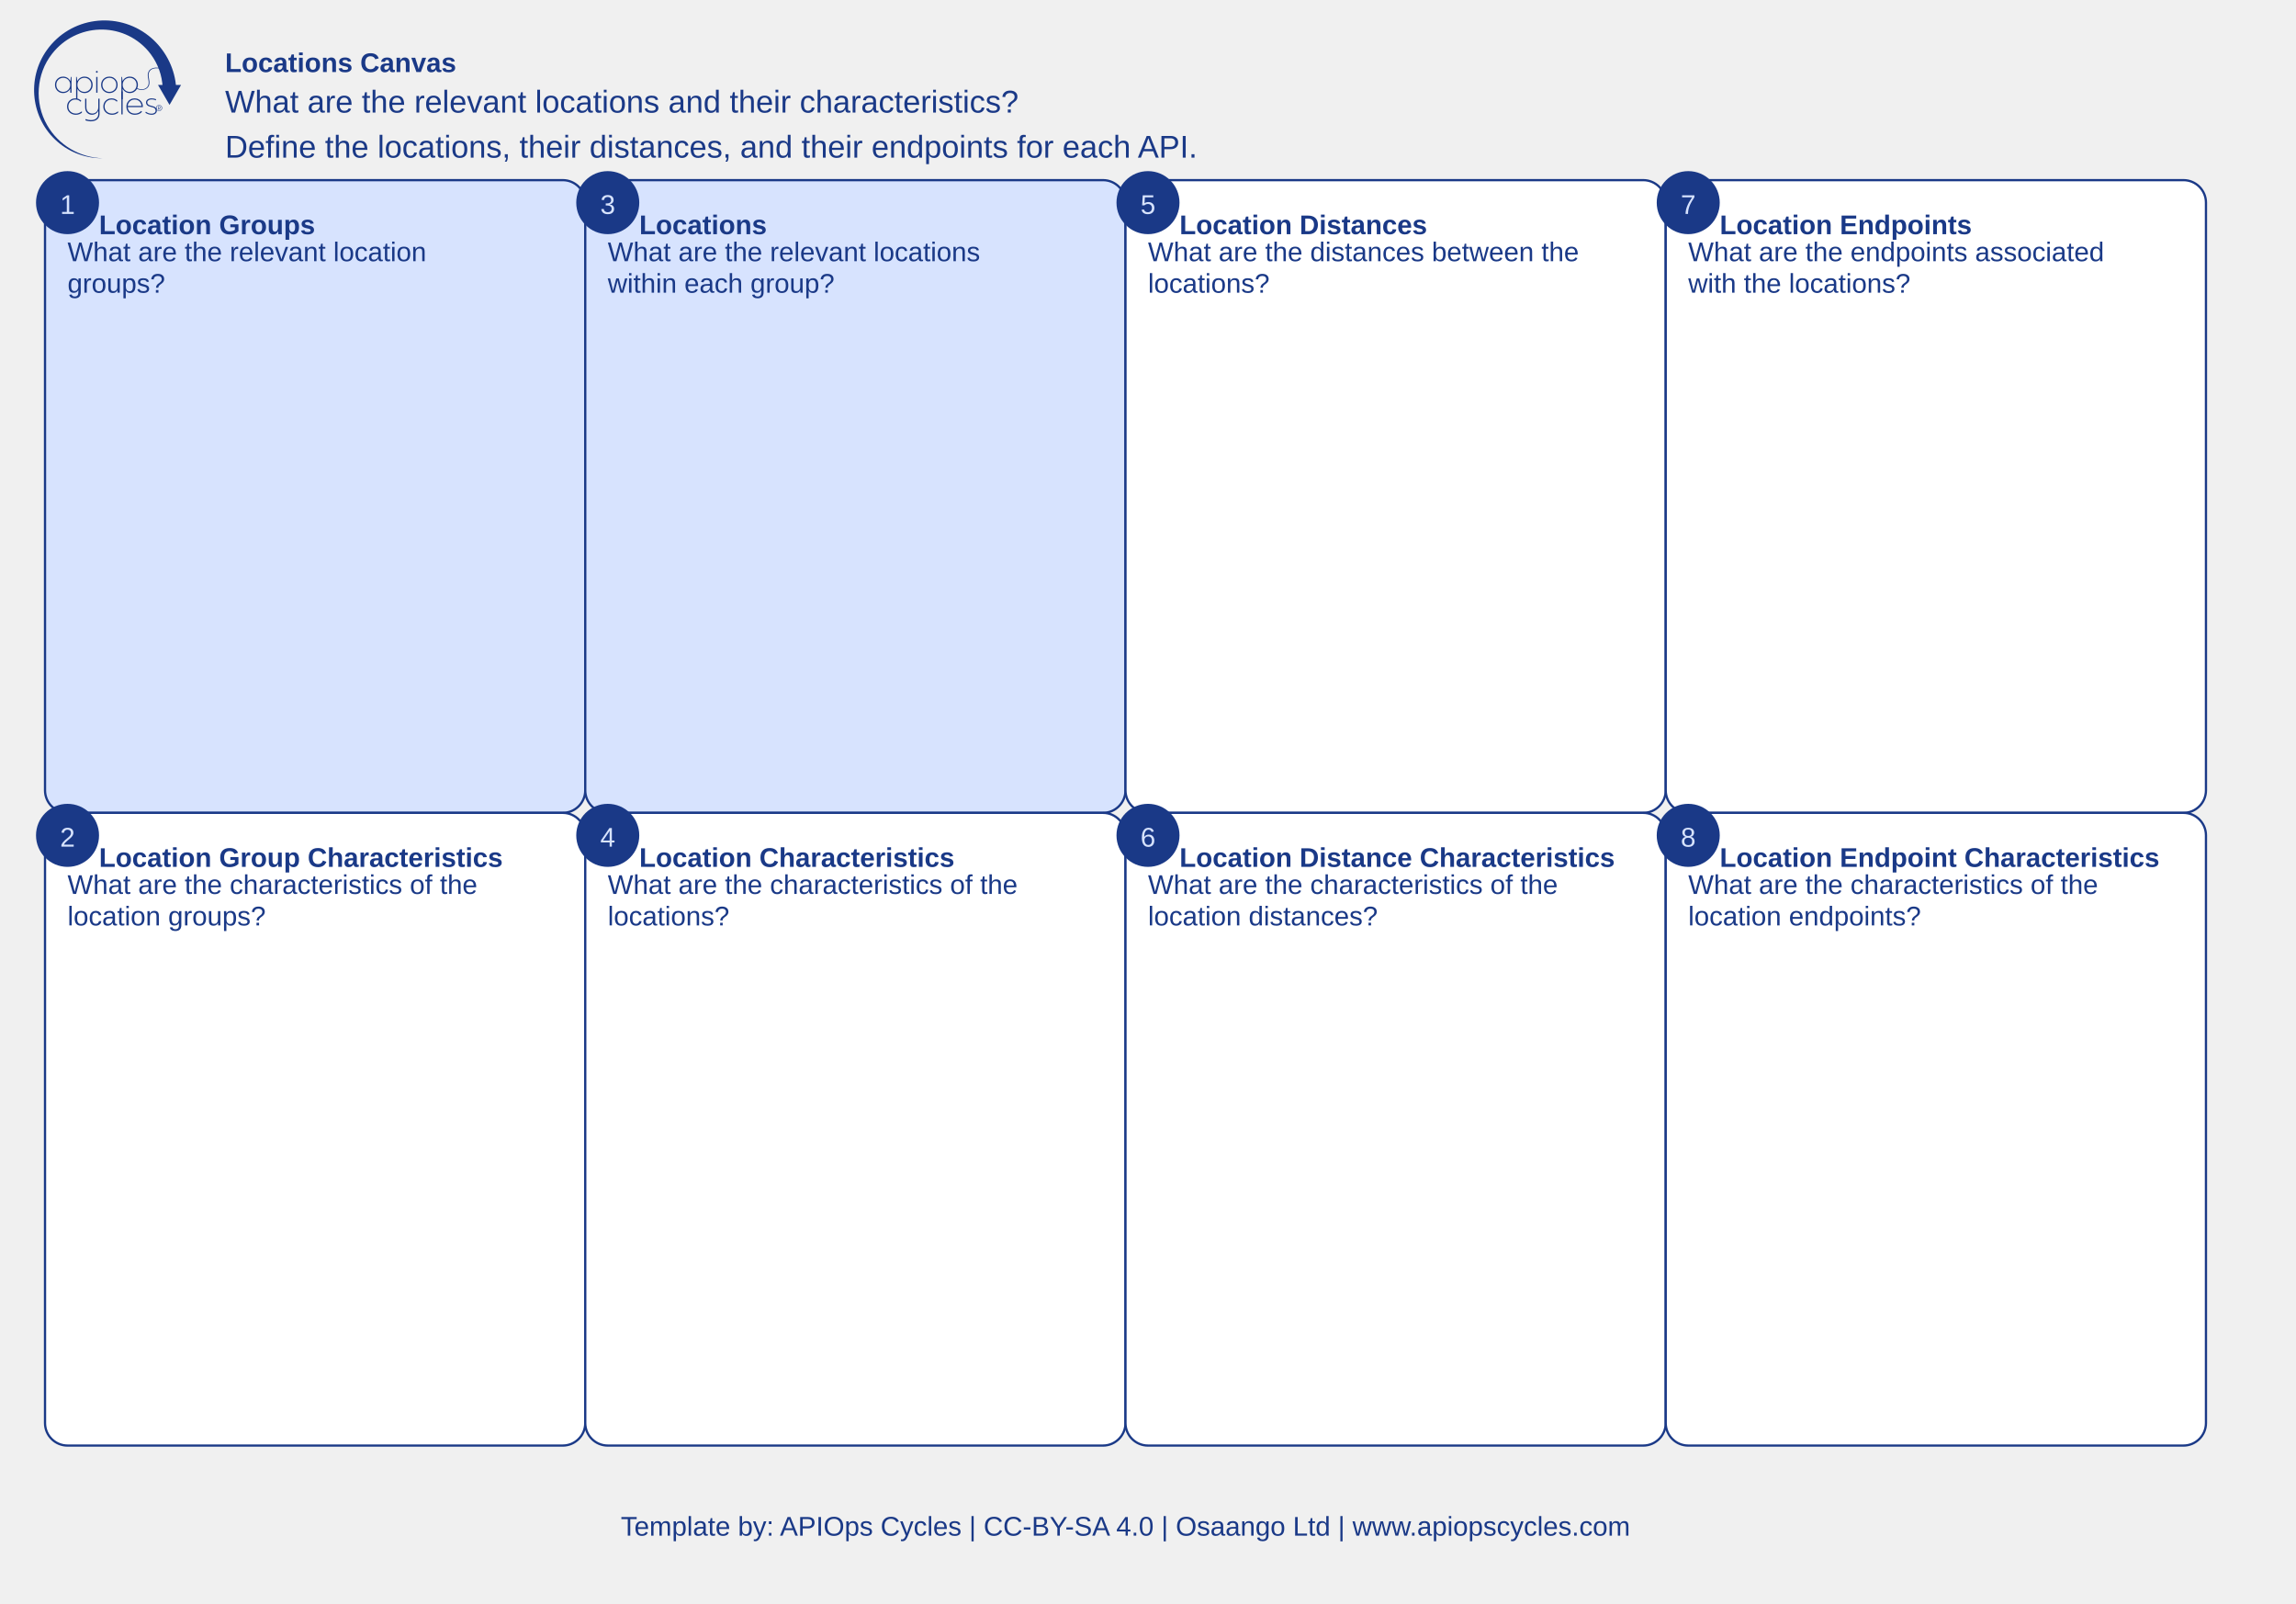
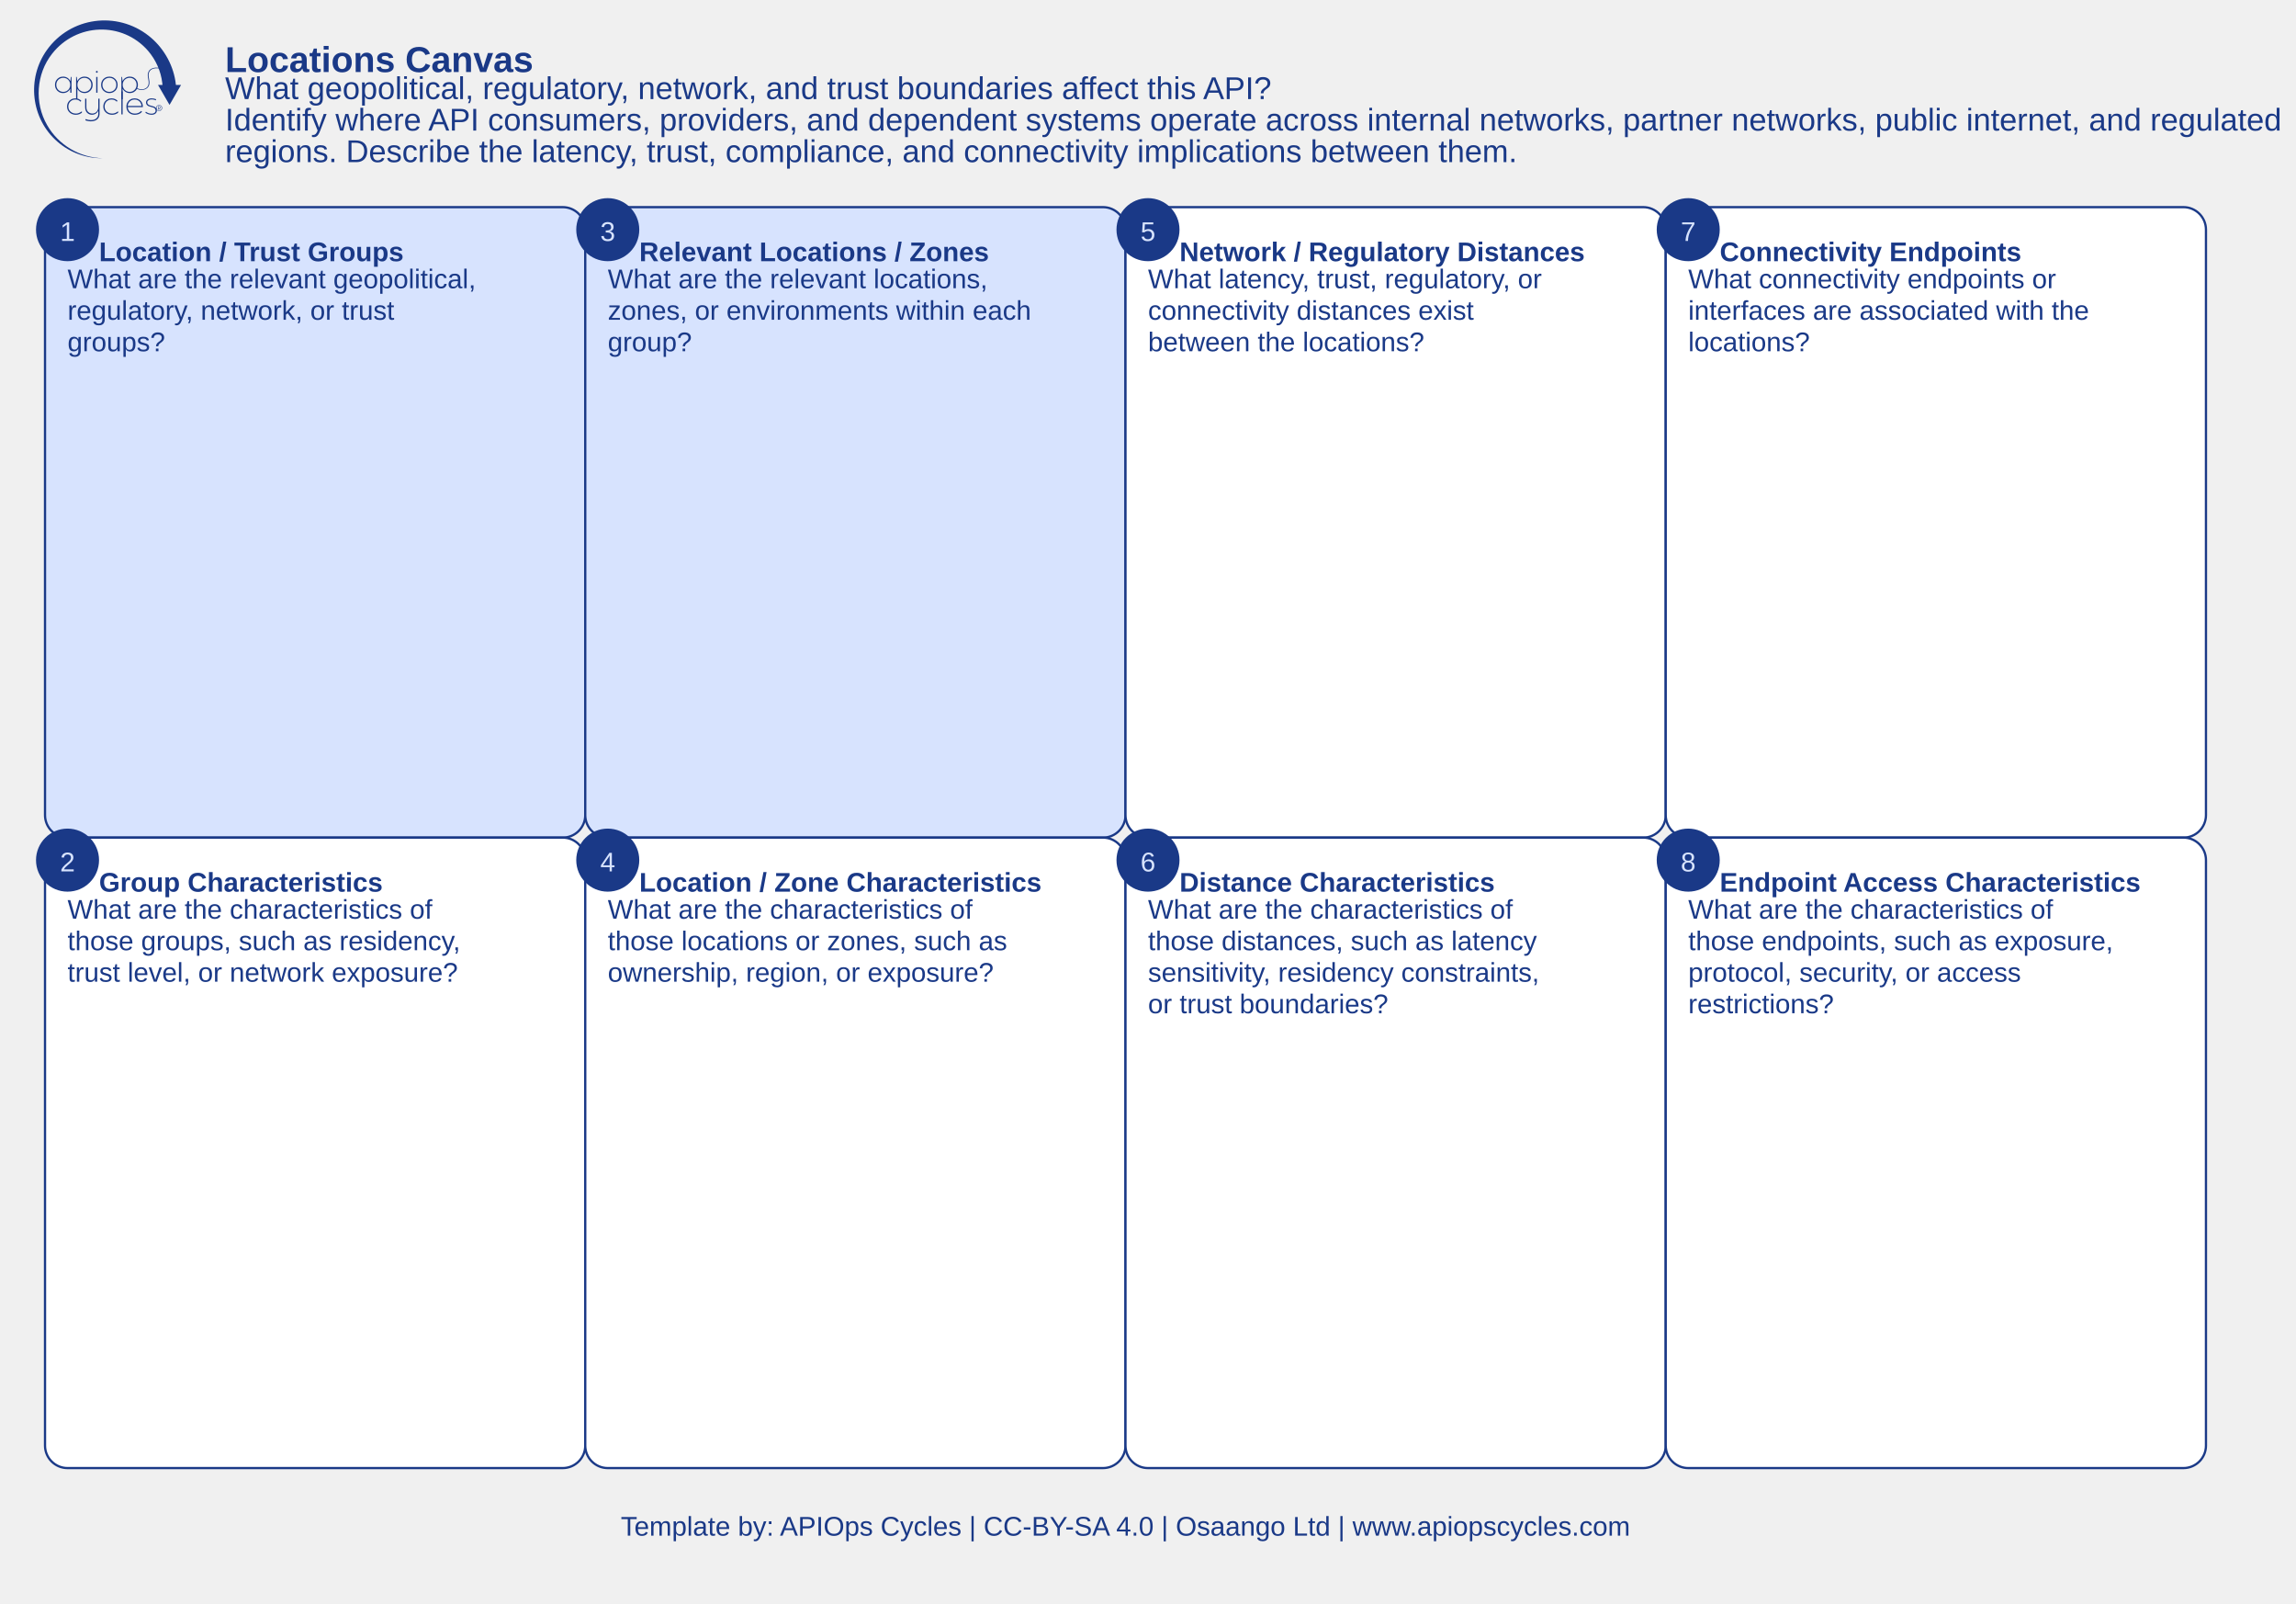
- <svg xmlns="http://www.w3.org/2000/svg" width="1020" height="712" font-family="Arial, sans-serif" font-size="12" style="background-color: #f5f5ff">
+ <svg xmlns="http://www.w3.org/2000/svg" width="1020" height="712" font-family="Arial, sans-serif" font-size="12" style="background-color: #f8fafc">
  <defs>
    <filter id="shadow">
      <feDropShadow dx="3" dy="3" stdDeviation="2" flood-color="rgba(0, 0, 0, 0.2)" />
    </filter>
  </defs>
  <g transform="translate(10, 5) scale(0.1,0.1)">
    <svg width="756" zoomAndPan="magnify" viewBox="0 0 567 567" height="756" preserveAspectRatio="xMidYMid meet" version="1.0" id="svg47">
      <defs id="defs5">
        <g id="g1" />
        <clipPath id="ecfbc6fc50">
          <path d="M 0.5 0 L 566.5 0 L 566.5 566 L 0.5 566 Z M 0.5 0 " clip-rule="nonzero" id="path1" />
        </clipPath>
        <clipPath id="4ee1efe14e">
          <path d="M 38 30 L 528.191 30 L 528.191 490 L 38 490 Z M 38 30 " clip-rule="nonzero" id="path2" />
        </clipPath>
        <clipPath id="631ef147b9">
          <path d="M 380 187 L 464 187 L 464 283 L 380 283 Z M 380 187 " clip-rule="nonzero" id="path3" />
        </clipPath>
        <clipPath id="dc9e064c61">
          <path d="M 463.609 187.988 L 458.23 287.418 L 379.734 283.168 L 385.113 183.742 Z M 463.609 187.988 " clip-rule="nonzero" id="path4" />
        </clipPath>
        <clipPath id="06f743e2a4">
          <path d="M 379.477 282.957 L 384.855 183.527 L 463.352 187.773 L 457.973 287.203 Z M 379.477 282.957 " clip-rule="nonzero" id="path5" />
        </clipPath>
      </defs>
      <g clip-path="url(#4ee1efe14e)" id="g8" style="fill:#1a3987;fill-opacity:1">
        <path fill="#ffffff" d="M 116.617 434.637 C 158.09 470.828 212.988 490.789 267.996 489.473 C 191.457 488.059 119.762 445.711 81.969 379.109 C 39.125 305.152 45.559 208.793 98.371 141.828 C 178.516 39.051 332.074 32.734 418.133 131.543 C 443.988 161.492 460.848 199.008 465.605 238.27 C 465.902 240.664 466.145 243.062 466.34 245.465 L 451.488 245.465 L 489.855 311.918 L 528.223 245.465 L 511.156 245.465 C 510.668 240.906 510.059 236.363 509.301 231.844 C 499.641 173.074 467.293 118.582 420.492 81.809 C 314.559 -1.688 159.801 18.852 81.219 129.086 C 13.043 224.371 27.914 357.969 116.617 434.637 " fill-opacity="1" fill-rule="nonzero" id="path8" style="fill:#1a3987;fill-opacity:1" />
      </g>
      <g fill="#ffffff" fill-opacity="1" id="g11" style="fill:#1a3987;fill-opacity:1">
        <g transform="translate(143.5886, 343.5815)" id="g10" style="fill:#1a3987;fill-opacity:1">
          <g id="g9" style="fill:#1a3987;fill-opacity:1">
            <path d="M 34.234 1.172 C 28.742 1.172 23.773 0.016 19.328 -2.297 C 14.879 -4.617 11.363 -7.844 8.781 -11.969 C 6.195 -16.094 4.906 -20.832 4.906 -26.188 C 4.906 -31.551 6.129 -36.273 8.578 -40.359 C 11.035 -44.453 14.32 -47.66 18.438 -49.984 C 22.562 -52.305 27.176 -53.469 32.281 -53.469 C 36.207 -53.469 39.938 -52.781 43.469 -51.406 C 47 -50.031 49.973 -47.938 52.391 -45.125 L 49.547 -42.391 C 47.516 -44.672 45.039 -46.43 42.125 -47.672 C 39.219 -48.922 35.938 -49.547 32.281 -49.547 C 28.031 -49.547 24.141 -48.562 20.609 -46.594 C 17.078 -44.633 14.281 -41.906 12.219 -38.406 C 10.156 -34.906 9.125 -30.832 9.125 -26.188 C 9.125 -21.613 10.234 -17.562 12.453 -14.031 C 14.68 -10.5 17.691 -7.734 21.484 -5.734 C 25.273 -3.742 29.523 -2.75 34.234 -2.75 C 38.098 -2.75 41.629 -3.453 44.828 -4.859 C 48.035 -6.266 51.176 -8.113 54.25 -10.406 L 54.25 -5.594 C 51.438 -3.438 48.363 -1.77 45.031 -0.594 C 41.695 0.582 38.098 1.172 34.234 1.172 Z M 34.234 1.172 " id="path9" style="fill:#1a3987;fill-opacity:1" />
          </g>
        </g>
      </g>
      <g fill="#ffffff" fill-opacity="1" id="g14" style="fill:#1a3987;fill-opacity:1">
        <g transform="translate(200.9774, 343.5815)" id="g13" style="fill:#1a3987;fill-opacity:1">
          <g id="g12" style="fill:#1a3987;fill-opacity:1">
            <path d="M 26.688 23.156 C 24.988 23.156 23.039 22.988 20.844 22.656 C 18.656 22.332 16.461 21.91 14.266 21.391 C 12.078 20.867 10.102 20.312 8.344 19.719 L 9.422 15.594 C 11.973 16.582 14.848 17.398 18.047 18.047 C 21.254 18.703 24.164 19.031 26.781 19.031 C 31.289 19.031 35.41 18.312 39.141 16.875 C 42.867 15.438 45.859 13.113 48.109 9.906 C 50.367 6.707 51.5 2.52 51.5 -2.656 L 51.5 -11.281 L 51.016 -11.281 C 49.055 -7.488 46.273 -4.461 42.672 -2.203 C 39.078 0.047 35.086 1.172 30.703 1.172 C 26.191 1.172 22.203 0.16 18.734 -1.859 C 15.273 -3.891 12.562 -6.77 10.594 -10.5 C 8.633 -14.227 7.656 -18.645 7.656 -23.75 L 7.656 -52.391 L 11.875 -52.391 L 11.875 -23.844 C 11.875 -19.52 12.723 -15.789 14.422 -12.656 C 16.117 -9.52 18.473 -7.098 21.484 -5.391 C 24.492 -3.691 27.895 -2.844 31.688 -2.844 C 35.352 -2.844 38.688 -3.738 41.688 -5.531 C 44.695 -7.332 47.082 -9.801 48.844 -12.938 C 50.613 -16.082 51.5 -19.719 51.5 -23.844 L 51.5 -52.391 L 55.719 -52.391 L 55.719 -2.656 C 55.719 3.301 54.395 8.191 51.75 12.016 C 49.102 15.848 45.586 18.66 41.203 20.453 C 36.816 22.254 31.977 23.156 26.688 23.156 Z M 26.688 23.156 " id="path11" style="fill:#1a3987;fill-opacity:1" />
          </g>
        </g>
      </g>
      <g fill="#ffffff" fill-opacity="1" id="g17" style="fill:#1a3987;fill-opacity:1">
        <g transform="translate(264.3502, 343.5815)" id="g16" style="fill:#1a3987;fill-opacity:1">
          <g id="g15" style="fill:#1a3987;fill-opacity:1">
            <path d="M 34.234 1.172 C 28.742 1.172 23.773 0.016 19.328 -2.297 C 14.879 -4.617 11.363 -7.844 8.781 -11.969 C 6.195 -16.094 4.906 -20.832 4.906 -26.188 C 4.906 -31.551 6.129 -36.273 8.578 -40.359 C 11.035 -44.453 14.32 -47.66 18.438 -49.984 C 22.562 -52.305 27.176 -53.469 32.281 -53.469 C 36.207 -53.469 39.938 -52.781 43.469 -51.406 C 47 -50.031 49.973 -47.938 52.391 -45.125 L 49.547 -42.391 C 47.516 -44.672 45.039 -46.43 42.125 -47.672 C 39.219 -48.922 35.938 -49.547 32.281 -49.547 C 28.031 -49.547 24.141 -48.562 20.609 -46.594 C 17.078 -44.633 14.281 -41.906 12.219 -38.406 C 10.156 -34.906 9.125 -30.832 9.125 -26.188 C 9.125 -21.613 10.234 -17.562 12.453 -14.031 C 14.68 -10.5 17.691 -7.734 21.484 -5.734 C 25.273 -3.742 29.523 -2.75 34.234 -2.75 C 38.098 -2.75 41.629 -3.453 44.828 -4.859 C 48.035 -6.266 51.176 -8.113 54.25 -10.406 L 54.25 -5.594 C 51.438 -3.438 48.363 -1.77 45.031 -0.594 C 41.695 0.582 38.098 1.172 34.234 1.172 Z M 34.234 1.172 " id="path14" style="fill:#1a3987;fill-opacity:1" />
          </g>
        </g>
      </g>
      <g fill="#ffffff" fill-opacity="1" id="g20" style="fill:#1a3987;fill-opacity:1">
        <g transform="translate(321.739, 343.5815)" id="g19" style="fill:#1a3987;fill-opacity:1">
          <g id="g18" style="fill:#1a3987;fill-opacity:1">
            <path d="M 7.656 0 L 7.656 -76.422 L 11.875 -76.422 L 11.875 0 Z M 7.656 0 " id="path17" style="fill:#1a3987;fill-opacity:1" />
          </g>
        </g>
      </g>
      <g fill="#ffffff" fill-opacity="1" id="g23" style="fill:#1a3987;fill-opacity:1">
        <g transform="translate(341.261, 343.5815)" id="g22" style="fill:#1a3987;fill-opacity:1">
          <g id="g21" style="fill:#1a3987;fill-opacity:1">
            <path d="M 33.266 1.172 C 27.566 1.172 22.594 0.016 18.344 -2.297 C 14.094 -4.617 10.789 -7.844 8.438 -11.969 C 6.082 -16.094 4.906 -20.832 4.906 -26.188 C 4.906 -31.551 6.129 -36.273 8.578 -40.359 C 11.035 -44.453 14.32 -47.66 18.438 -49.984 C 22.562 -52.305 27.176 -53.469 32.281 -53.469 C 37.383 -53.469 42.008 -52.305 46.156 -49.984 C 50.312 -47.66 53.598 -44.453 56.016 -40.359 C 58.441 -36.273 59.656 -31.551 59.656 -26.188 L 59.656 -24.328 L 9.219 -24.328 C 9.477 -20.078 10.641 -16.316 12.703 -13.047 C 14.766 -9.773 17.547 -7.238 21.047 -5.438 C 24.547 -3.645 28.617 -2.75 33.266 -2.75 C 37.316 -2.75 41.172 -3.5 44.828 -5 C 48.492 -6.508 51.602 -8.766 54.156 -11.766 L 56.906 -8.531 C 53.895 -5.133 50.328 -2.664 46.203 -1.125 C 42.086 0.406 37.773 1.172 33.266 1.172 Z M 9.219 -28.156 L 55.328 -28.156 C 55.066 -32.406 53.875 -36.133 51.75 -39.344 C 49.625 -42.551 46.875 -45.051 43.5 -46.844 C 40.133 -48.645 36.395 -49.547 32.281 -49.547 C 28.219 -49.547 24.504 -48.645 21.141 -46.844 C 17.773 -45.051 15.031 -42.551 12.906 -39.344 C 10.781 -36.133 9.551 -32.406 9.219 -28.156 Z M 9.219 -28.156 " id="path20" style="fill:#1a3987;fill-opacity:1" />
          </g>
        </g>
      </g>
      <g fill="#ffffff" fill-opacity="1" id="g26" style="fill:#1a3987;fill-opacity:1">
        <g transform="translate(405.8111, 343.5815)" id="g25" style="fill:#1a3987;fill-opacity:1">
          <g id="g24" style="fill:#1a3987;fill-opacity:1">
            <path d="M 24.328 1.172 C 20.211 1.172 16.367 0.52 12.797 -0.781 C 9.234 -2.094 6.145 -3.695 3.531 -5.594 L 5.203 -9.031 C 7.492 -7.195 10.27 -5.641 13.531 -4.359 C 16.801 -3.086 20.336 -2.453 24.141 -2.453 C 28.316 -2.453 31.613 -3.383 34.031 -5.25 C 36.457 -7.113 37.672 -9.516 37.672 -12.453 C 37.672 -15.535 36.656 -18.07 34.625 -20.062 C 32.602 -22.062 28.711 -23.648 22.953 -24.828 C 16.68 -26.129 12.234 -28.07 9.609 -30.656 C 6.992 -33.238 5.688 -36.426 5.688 -40.219 C 5.688 -42.645 6.453 -44.852 7.984 -46.844 C 9.523 -48.844 11.672 -50.445 14.422 -51.656 C 17.172 -52.863 20.375 -53.469 24.031 -53.469 C 27.102 -53.469 29.832 -53.207 32.219 -52.688 C 34.613 -52.164 36.859 -51.508 38.953 -50.719 L 38.953 -46.797 C 36.984 -47.648 34.77 -48.367 32.312 -48.953 C 29.863 -49.547 27.07 -49.844 23.938 -49.844 C 19.75 -49.844 16.363 -48.895 13.781 -47 C 11.195 -45.102 9.906 -42.844 9.906 -40.219 C 9.906 -38.457 10.312 -36.836 11.125 -35.359 C 11.945 -33.891 13.406 -32.582 15.5 -31.438 C 17.594 -30.301 20.602 -29.305 24.531 -28.453 C 30.938 -27.078 35.43 -25.098 38.016 -22.516 C 40.598 -19.93 41.891 -16.613 41.891 -12.562 C 41.891 -8.633 40.301 -5.363 37.125 -2.75 C 33.957 -0.133 29.691 1.172 24.328 1.172 Z M 24.328 1.172 " id="path23" style="fill:#1a3987;fill-opacity:1" />
          </g>
        </g>
      </g>
      <g fill="#ffffff" fill-opacity="1" id="g29" style="fill:#1a3987;fill-opacity:1">
        <g transform="translate(103.1736,271.3029)" id="g28" style="fill:#1a3987;fill-opacity:1">
          <g id="g27" style="fill:#1a3987;fill-opacity:1">
            <path d="m 31.969,1.188 c -4.98,0 -9.508,-1.164 -13.578,-3.484 -4.062,-2.332 -7.293,-5.566 -9.688,-9.703 -2.398,-4.133 -3.594,-8.891 -3.594,-14.266 0,-5.375 1.195,-10.109 3.594,-14.203 2.395,-4.102 5.625,-7.316 9.688,-9.641 4.07,-2.332 8.598,-3.5 13.578,-3.5 5.188,0 9.875,1.262 14.062,3.781 4.195,2.523 7.414,5.98 9.656,10.375 h 0.578 L 57.844,-52.531 h 2.266 V 0 H 55.875 V -12.297 H 55.281 C 52.988,-8.098 49.789,-4.801 45.688,-2.406 41.594,-0.008 37.02,1.188 31.969,1.188 Z M 32.562,-2.75 c 4.332,0 8.25,-1 11.75,-3 3.508,-2 6.297,-4.77 8.359,-8.312 2.07,-3.539 3.109,-7.609 3.109,-12.203 0,-4.656 -1.039,-8.738 -3.109,-12.25 -2.062,-3.508 -4.852,-6.242 -8.359,-8.203 -3.5,-1.969 -7.418,-2.953 -11.75,-2.953 -4.262,0 -8.148,0.984 -11.656,2.953 -3.512,1.961 -6.32,4.695 -8.422,8.203 -2.094,3.512 -3.141,7.594 -3.141,12.25 0,4.594 1.031,8.664 3.094,12.203 2.07,3.543 4.879,6.312 8.422,8.312 3.539,2 7.441,3 11.703,3 z m 0,0" id="path26" style="fill:#1a3987;fill-opacity:1" />
          </g>
        </g>
      </g>
      <g fill="#ffffff" fill-opacity="1" id="g32" style="fill:#1a3987;fill-opacity:1">
        <g transform="translate(170.9521,271.3029)" id="g31" style="fill:#1a3987;fill-opacity:1">
          <g id="g30" style="fill:#1a3987;fill-opacity:1">
            <path d="M 7.672,21.734 V -52.531 H 9.938 l 1.578,13.078 H 12 c 2.289,-4.395 5.535,-7.852 9.734,-10.375 4.195,-2.52 8.891,-3.781 14.078,-3.781 4.977,0 9.5,1.168 13.562,3.5 4.07,2.324 7.305,5.539 9.703,9.641 2.395,4.094 3.594,8.828 3.594,14.203 0,5.375 -1.199,10.133 -3.594,14.266 C 56.68,-7.863 53.445,-4.629 49.375,-2.297 45.312,0.023 40.789,1.188 35.812,1.188 30.82,1.188 26.258,-0.008 22.125,-2.406 18,-4.801 14.789,-8.066 12.5,-12.203 h -0.594 v 33.938 z M 35.219,-2.75 c 4.258,0 8.145,-1 11.656,-3 3.508,-2 6.297,-4.77 8.359,-8.312 2.07,-3.539 3.109,-7.609 3.109,-12.203 0,-4.656 -1.039,-8.738 -3.109,-12.25 -2.062,-3.508 -4.852,-6.242 -8.359,-8.203 -3.512,-1.969 -7.398,-2.953 -11.656,-2.953 -4.262,0 -8.164,0.984 -11.703,2.953 -3.543,1.961 -6.352,4.695 -8.422,8.203 -2.062,3.512 -3.094,7.594 -3.094,12.25 0,4.594 1.031,8.664 3.094,12.203 2.07,3.543 4.879,6.312 8.422,8.312 3.539,2 7.441,3 11.703,3 z m 0,0" id="path29" style="fill:#1a3987;fill-opacity:1" />
          </g>
        </g>
      </g>
      <g fill="#ffffff" fill-opacity="1" id="g35" style="fill:#1a3987;fill-opacity:1">
        <g transform="translate(238.2387, 271.3029)" id="g34" style="fill:#1a3987;fill-opacity:1">
          <g id="g33" style="fill:#1a3987;fill-opacity:1">
            <path d="M 9.438 -66.406 C 8.594 -66.406 7.859 -66.711 7.234 -67.328 C 6.609 -67.953 6.297 -68.691 6.297 -69.547 C 6.297 -70.398 6.609 -71.117 7.234 -71.703 C 7.859 -72.297 8.594 -72.594 9.438 -72.594 C 10.289 -72.594 11.016 -72.297 11.609 -71.703 C 12.203 -71.117 12.5 -70.398 12.5 -69.547 C 12.5 -68.691 12.203 -67.953 11.609 -67.328 C 11.016 -66.711 10.289 -66.406 9.438 -66.406 Z M 7.281 0 L 7.281 -52.531 L 11.609 -52.531 L 11.609 0 Z M 7.281 0 " id="path32" style="fill:#1a3987;fill-opacity:1" />
          </g>
        </g>
      </g>
      <g fill="#ffffff" fill-opacity="1" id="g38" style="fill:#1a3987;fill-opacity:1">
        <g transform="translate(257.0278,271.3029)" id="g37" style="fill:#1a3987;fill-opacity:1">
          <g id="g36" style="fill:#1a3987;fill-opacity:1">
            <path d="m 32.359,1.188 c -5.117,0 -9.742,-1.164 -13.875,-3.484 -4.125,-2.332 -7.418,-5.566 -9.875,-9.703 -2.461,-4.133 -3.688,-8.891 -3.688,-14.266 0,-5.375 1.227,-10.109 3.688,-14.203 2.457,-4.102 5.75,-7.316 9.875,-9.641 4.133,-2.332 8.758,-3.5 13.875,-3.5 5.113,0 9.738,1.168 13.875,3.5 4.133,2.324 7.43,5.539 9.891,9.641 2.457,4.094 3.688,8.828 3.688,14.203 0,5.375 -1.23,10.133 -3.688,14.266 -2.461,4.137 -5.758,7.371 -9.891,9.703 -4.137,2.32 -8.762,3.484 -13.875,3.484 z m 0,-3.938 c 4.332,0 8.254,-1 11.766,-3 3.508,-2 6.297,-4.77 8.359,-8.312 2.062,-3.539 3.094,-7.609 3.094,-12.203 0,-4.656 -1.031,-8.738 -3.094,-12.25 -2.062,-3.508 -4.852,-6.242 -8.359,-8.203 -3.512,-1.969 -7.434,-2.953 -11.766,-2.953 -4.262,0 -8.164,0.984 -11.703,2.953 -3.543,1.961 -6.344,4.695 -8.406,8.203 -2.062,3.512 -3.094,7.594 -3.094,12.25 0,4.594 1.031,8.664 3.094,12.203 2.062,3.543 4.863,6.312 8.406,8.312 3.539,2 7.441,3 11.703,3 z m 0,0" id="path35" style="fill:#1a3987;fill-opacity:1" />
          </g>
        </g>
      </g>
      <g fill="#ffffff" fill-opacity="1" id="g41" style="fill:#1a3987;fill-opacity:1">
        <g transform="translate(321.7568,271.3029)" id="g40" style="fill:#1a3987;fill-opacity:1">
          <g id="g39" style="fill:#1a3987;fill-opacity:1">
            <path d="M 7.672,21.734 V -52.531 H 9.938 l 1.578,13.078 H 12 c 2.289,-4.395 5.535,-7.852 9.734,-10.375 4.195,-2.52 8.891,-3.781 14.078,-3.781 4.977,0 9.5,1.168 13.562,3.5 4.07,2.324 7.305,5.539 9.703,9.641 2.395,4.094 3.594,8.828 3.594,14.203 0,5.375 -1.199,10.133 -3.594,14.266 C 56.68,-7.863 53.445,-4.629 49.375,-2.297 45.312,0.023 40.789,1.188 35.812,1.188 30.82,1.188 26.258,-0.008 22.125,-2.406 18,-4.801 14.789,-8.066 12.5,-12.203 h -0.594 v 33.938 z M 35.219,-2.75 c 4.258,0 8.145,-1 11.656,-3 3.508,-2 6.297,-4.77 8.359,-8.312 2.07,-3.539 3.109,-7.609 3.109,-12.203 0,-4.656 -1.039,-8.738 -3.109,-12.25 -2.062,-3.508 -4.852,-6.242 -8.359,-8.203 -3.512,-1.969 -7.398,-2.953 -11.656,-2.953 -4.262,0 -8.164,0.984 -11.703,2.953 -3.543,1.961 -6.352,4.695 -8.422,8.203 -2.062,3.512 -3.094,7.594 -3.094,12.25 0,4.594 1.031,8.664 3.094,12.203 2.07,3.543 4.879,6.312 8.422,8.312 3.539,2 7.441,3 11.703,3 z m 0,0" id="path38" style="fill:#1a3987;fill-opacity:1" />
          </g>
        </g>
      </g>
      <g fill="#ffffff" fill-opacity="1" id="g44" style="fill:#1a3987;fill-opacity:1">
        <g transform="translate(443.0016, 344.7426)" id="g43" style="fill:#1a3987;fill-opacity:1">
          <g id="g42" style="fill:#1a3987;fill-opacity:1">
            <path d="M 12.016 -12.578 C 10.18 -12.578 8.504 -13.008 6.984 -13.875 C 5.461 -14.75 4.242 -15.93 3.328 -17.422 C 2.41 -18.91 1.953 -20.602 1.953 -22.5 C 1.953 -24.426 2.41 -26.133 3.328 -27.625 C 4.242 -29.113 5.461 -30.289 6.984 -31.156 C 8.504 -32.031 10.18 -32.469 12.016 -32.469 C 13.879 -32.469 15.586 -32.031 17.141 -31.156 C 18.691 -30.289 19.926 -29.113 20.844 -27.625 C 21.758 -26.133 22.219 -24.426 22.219 -22.5 C 22.219 -20.602 21.758 -18.91 20.844 -17.422 C 19.926 -15.93 18.691 -14.75 17.141 -13.875 C 15.586 -13.008 13.879 -12.578 12.016 -12.578 Z M 12.016 -13.922 C 13.691 -13.922 15.172 -14.285 16.453 -15.016 C 17.742 -15.742 18.766 -16.754 19.516 -18.047 C 20.266 -19.336 20.641 -20.82 20.641 -22.5 C 20.641 -24.207 20.266 -25.703 19.516 -26.984 C 18.766 -28.273 17.742 -29.285 16.453 -30.016 C 15.172 -30.742 13.691 -31.109 12.016 -31.109 C 10.398 -31.109 8.957 -30.742 7.688 -30.016 C 6.414 -29.285 5.414 -28.273 4.688 -26.984 C 3.957 -25.703 3.594 -24.207 3.594 -22.5 C 3.594 -20.82 3.957 -19.336 4.688 -18.047 C 5.414 -16.754 6.414 -15.742 7.688 -15.016 C 8.957 -14.285 10.398 -13.922 12.016 -13.922 Z M 8.578 -16.859 L 8.578 -28.312 L 11.547 -28.312 C 13.285 -28.312 14.539 -27.879 15.312 -27.016 C 16.094 -26.148 16.484 -25.109 16.484 -23.891 C 16.484 -23.086 16.281 -22.352 15.875 -21.688 C 15.477 -21.02 14.875 -20.516 14.062 -20.172 L 16.484 -16.859 L 14.672 -16.859 L 12.578 -19.75 L 10.109 -19.75 L 10.109 -16.859 Z M 10.109 -20.906 L 11.453 -20.906 C 12.766 -20.906 13.664 -21.188 14.156 -21.75 C 14.656 -22.312 14.906 -23.023 14.906 -23.891 C 14.906 -24.797 14.656 -25.551 14.156 -26.156 C 13.664 -26.758 12.766 -27.062 11.453 -27.062 L 10.109 -27.062 Z M 10.109 -20.906 " id="path41" style="fill:#1a3987;fill-opacity:1" />
          </g>
        </g>
      </g>
      <g clip-path="url(#631ef147b9)" id="g47" transform="matrix(0.9917124,0,0,0.7826673,3.840058,40.77719)" style="fill:#1a3987;fill-opacity:1">
        <g clip-path="url(#dc9e064c61)" id="g46" style="fill:#1a3987;fill-opacity:1">
          <g clip-path="url(#06f743e2a4)" id="g45" style="fill:#1a3987;fill-opacity:1">
            <path fill="#ffffff" d="m 380.312,275.602 c -0.469,0.598 -0.363,1.461 0.23,1.93 5.379,4.219 12.348,6.117 19.121,5.199 6.773,-0.918 12.988,-4.594 17.051,-10.094 4.625,-6.254 6.59,-14.914 5.836,-25.734 -0.27,-3.887 -0.832,-7.789 -1.375,-11.559 -0.668,-4.652 -1.359,-9.465 -1.492,-14.203 -0.188,-6.918 0.91,-16.555 7.211,-23.152 3.93,-4.113 9.719,-6.754 16.297,-7.43 5.484,-0.566 11.523,0.164 18.465,2.23 0.727,0.215 1.492,-0.199 1.707,-0.926 0.031,-0.105 0.051,-0.211 0.059,-0.32 0.031,-0.617 -0.359,-1.203 -0.98,-1.387 -7.297,-2.172 -13.684,-2.934 -19.531,-2.332 -7.23,0.746 -13.621,3.68 -18,8.266 -6.957,7.281 -8.176,17.684 -7.973,25.129 0.133,4.895 0.84,9.785 1.52,14.516 0.535,3.723 1.09,7.57 1.352,11.359 0.707,10.148 -1.078,18.195 -5.301,23.91 -3.57,4.832 -9.258,8.199 -15.211,9.004 -5.953,0.805 -12.328,-0.93 -17.055,-4.637 -0.598,-0.469 -1.461,-0.367 -1.93,0.23 z m 0,0" fill-opacity="1" fill-rule="nonzero" id="path44" style="fill:#1a3987;fill-opacity:1" />
          </g>
        </g>
      </g>
    </svg>
  </g>
-   <text x="100" y="32" font-weight="bold" fill="#1a3987">Locations Canvas</text>
-   <text x="100" y="50" text-anchor="start" font-family="Arial, sans-serif" font-size="14" fill="#1a3987">What are the relevant locations and their characteristics?</text>
-   <text x="100" y="70" text-anchor="start" font-family="Arial, sans-serif" font-size="14" fill="#1a3987">Define the locations, their distances, and their endpoints for each API.</text>
-   <rect x="20" y="80" width="240" height="281" fill="#d7e3fe" stroke="#1a3987" rx="10" ry="10" />
-   <circle cx="30" cy="90" r="14" fill="#1a3987" />
-   <text x="30" y="95" text-anchor="middle" font-family="Arial, sans-serif" font-size="12" fill="#d7e3fe">1</text>
-   <text x="44" y="104" font-weight="bold" fill="#1a3987">Location Groups</text>
-   <text x="30" y="116" fill="#1a3987">
-     <tspan>What are the relevant location</tspan>
+   <text x="100" y="32" text-anchor="start" font-family="Arial, sans-serif" font-size="16" fill="#1a3987" font-weight="bold">
+     <tspan>Locations Canvas</tspan>
+   </text>
+   <text x="100" y="44" text-anchor="start" font-family="Arial, sans-serif" font-size="14" fill="#1a3987">
+     <tspan>What geopolitical, regulatory, network, and trust boundaries affect this API?</tspan>
+   </text>
+   <text x="100" y="58" text-anchor="start" font-family="Arial, sans-serif" font-size="14" fill="#1a3987">
+     <tspan>Identify where API consumers, providers, and dependent systems operate across internal networks, partner networks, public internet, and regulated</tspan>
+     <tspan x="100" dy="14">regions. Describe the latency, trust, compliance, and connectivity implications between them.</tspan>
+   </text>
+   <rect x="20" y="92" width="240" height="280" fill="#d7e3fe" stroke="#1a3987" rx="10" ry="10" />
+   <circle cx="30" cy="102" r="14" fill="#1a3987" />
+   <text x="30" y="107" text-anchor="middle" font-family="Arial, sans-serif" font-size="12" fill="#d7e3fe">1</text>
+   <text x="44" y="116" text-anchor="start" font-family="Arial, sans-serif" font-size="12" fill="#1a3987" font-weight="bold">
+     <tspan>Location / Trust Groups</tspan>
+   </text>
+   <text x="30" y="128" text-anchor="start" font-family="Arial, sans-serif" font-size="12" fill="#1a3987">
+     <tspan>What are the relevant geopolitical,</tspan>
+     <tspan x="30" dy="14">regulatory, network, or trust</tspan>
    <tspan x="30" dy="14">groups?</tspan>
  </text>
-   <rect x="20" y="361" width="240" height="281" fill="#ffffff" stroke="#1a3987" rx="10" ry="10" />
-   <circle cx="30" cy="371" r="14" fill="#1a3987" />
-   <text x="30" y="376" text-anchor="middle" font-family="Arial, sans-serif" font-size="12" fill="#d7e3fe">2</text>
-   <text x="44" y="385" font-weight="bold" fill="#1a3987">Location Group Characteristics</text>
-   <text x="30" y="397" fill="#1a3987">
-     <tspan>What are the characteristics of the</tspan>
-     <tspan x="30" dy="14">location groups?</tspan>
-   </text>
-   <rect x="260" y="80" width="240" height="281" fill="#d7e3fe" stroke="#1a3987" rx="10" ry="10" />
-   <circle cx="270" cy="90" r="14" fill="#1a3987" />
-   <text x="270" y="95" text-anchor="middle" font-family="Arial, sans-serif" font-size="12" fill="#d7e3fe">3</text>
-   <text x="284" y="104" font-weight="bold" fill="#1a3987">Locations</text>
-   <text x="270" y="116" fill="#1a3987">
-     <tspan>What are the relevant locations</tspan>
-     <tspan x="270" dy="14">within each group?</tspan>
-   </text>
-   <rect x="260" y="361" width="240" height="281" fill="#ffffff" stroke="#1a3987" rx="10" ry="10" />
-   <circle cx="270" cy="371" r="14" fill="#1a3987" />
-   <text x="270" y="376" text-anchor="middle" font-family="Arial, sans-serif" font-size="12" fill="#d7e3fe">4</text>
-   <text x="284" y="385" font-weight="bold" fill="#1a3987">Location Characteristics</text>
-   <text x="270" y="397" fill="#1a3987">
-     <tspan>What are the characteristics of the</tspan>
-     <tspan x="270" dy="14">locations?</tspan>
-   </text>
-   <rect x="500" y="80" width="240" height="281" fill="#ffffff" stroke="#1a3987" rx="10" ry="10" />
-   <circle cx="510" cy="90" r="14" fill="#1a3987" />
-   <text x="510" y="95" text-anchor="middle" font-family="Arial, sans-serif" font-size="12" fill="#d7e3fe">5</text>
-   <text x="524" y="104" font-weight="bold" fill="#1a3987">Location Distances</text>
-   <text x="510" y="116" fill="#1a3987">
-     <tspan>What are the distances between the</tspan>
-     <tspan x="510" dy="14">locations?</tspan>
-   </text>
-   <rect x="500" y="361" width="240" height="281" fill="#ffffff" stroke="#1a3987" rx="10" ry="10" />
-   <circle cx="510" cy="371" r="14" fill="#1a3987" />
-   <text x="510" y="376" text-anchor="middle" font-family="Arial, sans-serif" font-size="12" fill="#d7e3fe">6</text>
-   <text x="524" y="385" font-weight="bold" fill="#1a3987">Location Distance Characteristics</text>
-   <text x="510" y="397" fill="#1a3987">
-     <tspan>What are the characteristics of the</tspan>
-     <tspan x="510" dy="14">location distances?</tspan>
-   </text>
-   <rect x="740" y="80" width="240" height="281" fill="#ffffff" stroke="#1a3987" rx="10" ry="10" />
-   <circle cx="750" cy="90" r="14" fill="#1a3987" />
-   <text x="750" y="95" text-anchor="middle" font-family="Arial, sans-serif" font-size="12" fill="#d7e3fe">7</text>
-   <text x="764" y="104" font-weight="bold" fill="#1a3987">Location Endpoints</text>
-   <text x="750" y="116" fill="#1a3987">
-     <tspan>What are the endpoints associated</tspan>
-     <tspan x="750" dy="14">with the locations?</tspan>
-   </text>
-   <rect x="740" y="361" width="240" height="281" fill="#ffffff" stroke="#1a3987" rx="10" ry="10" />
-   <circle cx="750" cy="371" r="14" fill="#1a3987" />
-   <text x="750" y="376" text-anchor="middle" font-family="Arial, sans-serif" font-size="12" fill="#d7e3fe">8</text>
-   <text x="764" y="385" font-weight="bold" fill="#1a3987">Location Endpoint Characteristics</text>
-   <text x="750" y="397" fill="#1a3987">
-     <tspan>What are the characteristics of the</tspan>
-     <tspan x="750" dy="14">location endpoints?</tspan>
+   <rect x="20" y="372" width="240" height="280" fill="#ffffff" stroke="#1a3987" rx="10" ry="10" />
+   <circle cx="30" cy="382" r="14" fill="#1a3987" />
+   <text x="30" y="387" text-anchor="middle" font-family="Arial, sans-serif" font-size="12" fill="#d7e3fe">2</text>
+   <text x="44" y="396" text-anchor="start" font-family="Arial, sans-serif" font-size="12" fill="#1a3987" font-weight="bold">
+     <tspan>Group Characteristics</tspan>
+   </text>
+   <text x="30" y="408" text-anchor="start" font-family="Arial, sans-serif" font-size="12" fill="#1a3987">
+     <tspan>What are the characteristics of</tspan>
+     <tspan x="30" dy="14">those groups, such as residency,</tspan>
+     <tspan x="30" dy="14">trust level, or network exposure?</tspan>
+   </text>
+   <rect x="260" y="92" width="240" height="280" fill="#d7e3fe" stroke="#1a3987" rx="10" ry="10" />
+   <circle cx="270" cy="102" r="14" fill="#1a3987" />
+   <text x="270" y="107" text-anchor="middle" font-family="Arial, sans-serif" font-size="12" fill="#d7e3fe">3</text>
+   <text x="284" y="116" text-anchor="start" font-family="Arial, sans-serif" font-size="12" fill="#1a3987" font-weight="bold">
+     <tspan>Relevant Locations / Zones</tspan>
+   </text>
+   <text x="270" y="128" text-anchor="start" font-family="Arial, sans-serif" font-size="12" fill="#1a3987">
+     <tspan>What are the relevant locations,</tspan>
+     <tspan x="270" dy="14">zones, or environments within each</tspan>
+     <tspan x="270" dy="14">group?</tspan>
+   </text>
+   <rect x="260" y="372" width="240" height="280" fill="#ffffff" stroke="#1a3987" rx="10" ry="10" />
+   <circle cx="270" cy="382" r="14" fill="#1a3987" />
+   <text x="270" y="387" text-anchor="middle" font-family="Arial, sans-serif" font-size="12" fill="#d7e3fe">4</text>
+   <text x="284" y="396" text-anchor="start" font-family="Arial, sans-serif" font-size="12" fill="#1a3987" font-weight="bold">
+     <tspan>Location / Zone Characteristics</tspan>
+   </text>
+   <text x="270" y="408" text-anchor="start" font-family="Arial, sans-serif" font-size="12" fill="#1a3987">
+     <tspan>What are the characteristics of</tspan>
+     <tspan x="270" dy="14">those locations or zones, such as</tspan>
+     <tspan x="270" dy="14">ownership, region, or exposure?</tspan>
+   </text>
+   <rect x="500" y="92" width="240" height="280" fill="#ffffff" stroke="#1a3987" rx="10" ry="10" />
+   <circle cx="510" cy="102" r="14" fill="#1a3987" />
+   <text x="510" y="107" text-anchor="middle" font-family="Arial, sans-serif" font-size="12" fill="#d7e3fe">5</text>
+   <text x="524" y="116" text-anchor="start" font-family="Arial, sans-serif" font-size="12" fill="#1a3987" font-weight="bold">
+     <tspan>Network / Regulatory Distances</tspan>
+   </text>
+   <text x="510" y="128" text-anchor="start" font-family="Arial, sans-serif" font-size="12" fill="#1a3987">
+     <tspan>What latency, trust, regulatory, or</tspan>
+     <tspan x="510" dy="14">connectivity distances exist</tspan>
+     <tspan x="510" dy="14">between the locations?</tspan>
+   </text>
+   <rect x="500" y="372" width="240" height="280" fill="#ffffff" stroke="#1a3987" rx="10" ry="10" />
+   <circle cx="510" cy="382" r="14" fill="#1a3987" />
+   <text x="510" y="387" text-anchor="middle" font-family="Arial, sans-serif" font-size="12" fill="#d7e3fe">6</text>
+   <text x="524" y="396" text-anchor="start" font-family="Arial, sans-serif" font-size="12" fill="#1a3987" font-weight="bold">
+     <tspan>Distance Characteristics</tspan>
+   </text>
+   <text x="510" y="408" text-anchor="start" font-family="Arial, sans-serif" font-size="12" fill="#1a3987">
+     <tspan>What are the characteristics of</tspan>
+     <tspan x="510" dy="14">those distances, such as latency</tspan>
+     <tspan x="510" dy="14">sensitivity, residency constraints,</tspan>
+     <tspan x="510" dy="14">or trust boundaries?</tspan>
+   </text>
+   <rect x="740" y="92" width="240" height="280" fill="#ffffff" stroke="#1a3987" rx="10" ry="10" />
+   <circle cx="750" cy="102" r="14" fill="#1a3987" />
+   <text x="750" y="107" text-anchor="middle" font-family="Arial, sans-serif" font-size="12" fill="#d7e3fe">7</text>
+   <text x="764" y="116" text-anchor="start" font-family="Arial, sans-serif" font-size="12" fill="#1a3987" font-weight="bold">
+     <tspan>Connectivity Endpoints</tspan>
+   </text>
+   <text x="750" y="128" text-anchor="start" font-family="Arial, sans-serif" font-size="12" fill="#1a3987">
+     <tspan>What connectivity endpoints or</tspan>
+     <tspan x="750" dy="14">interfaces are associated with the</tspan>
+     <tspan x="750" dy="14">locations?</tspan>
+   </text>
+   <rect x="740" y="372" width="240" height="280" fill="#ffffff" stroke="#1a3987" rx="10" ry="10" />
+   <circle cx="750" cy="382" r="14" fill="#1a3987" />
+   <text x="750" y="387" text-anchor="middle" font-family="Arial, sans-serif" font-size="12" fill="#d7e3fe">8</text>
+   <text x="764" y="396" text-anchor="start" font-family="Arial, sans-serif" font-size="12" fill="#1a3987" font-weight="bold">
+     <tspan>Endpoint Access Characteristics</tspan>
+   </text>
+   <text x="750" y="408" text-anchor="start" font-family="Arial, sans-serif" font-size="12" fill="#1a3987">
+     <tspan>What are the characteristics of</tspan>
+     <tspan x="750" dy="14">those endpoints, such as exposure,</tspan>
+     <tspan x="750" dy="14">protocol, security, or access</tspan>
+     <tspan x="750" dy="14">restrictions?</tspan>
  </text>
  <text class="footer" x="500" y="682" text-anchor="middle" font-family="Arial, sans-serif" font-size="12" fill="#1a3987">Template by: APIOps Cycles | CC-BY-SA 4.0 | Osaango Ltd | <a href="http://www.apiopscycles.com" target="_blank">www.apiopscycles.com</a>
  </text>
</svg>
